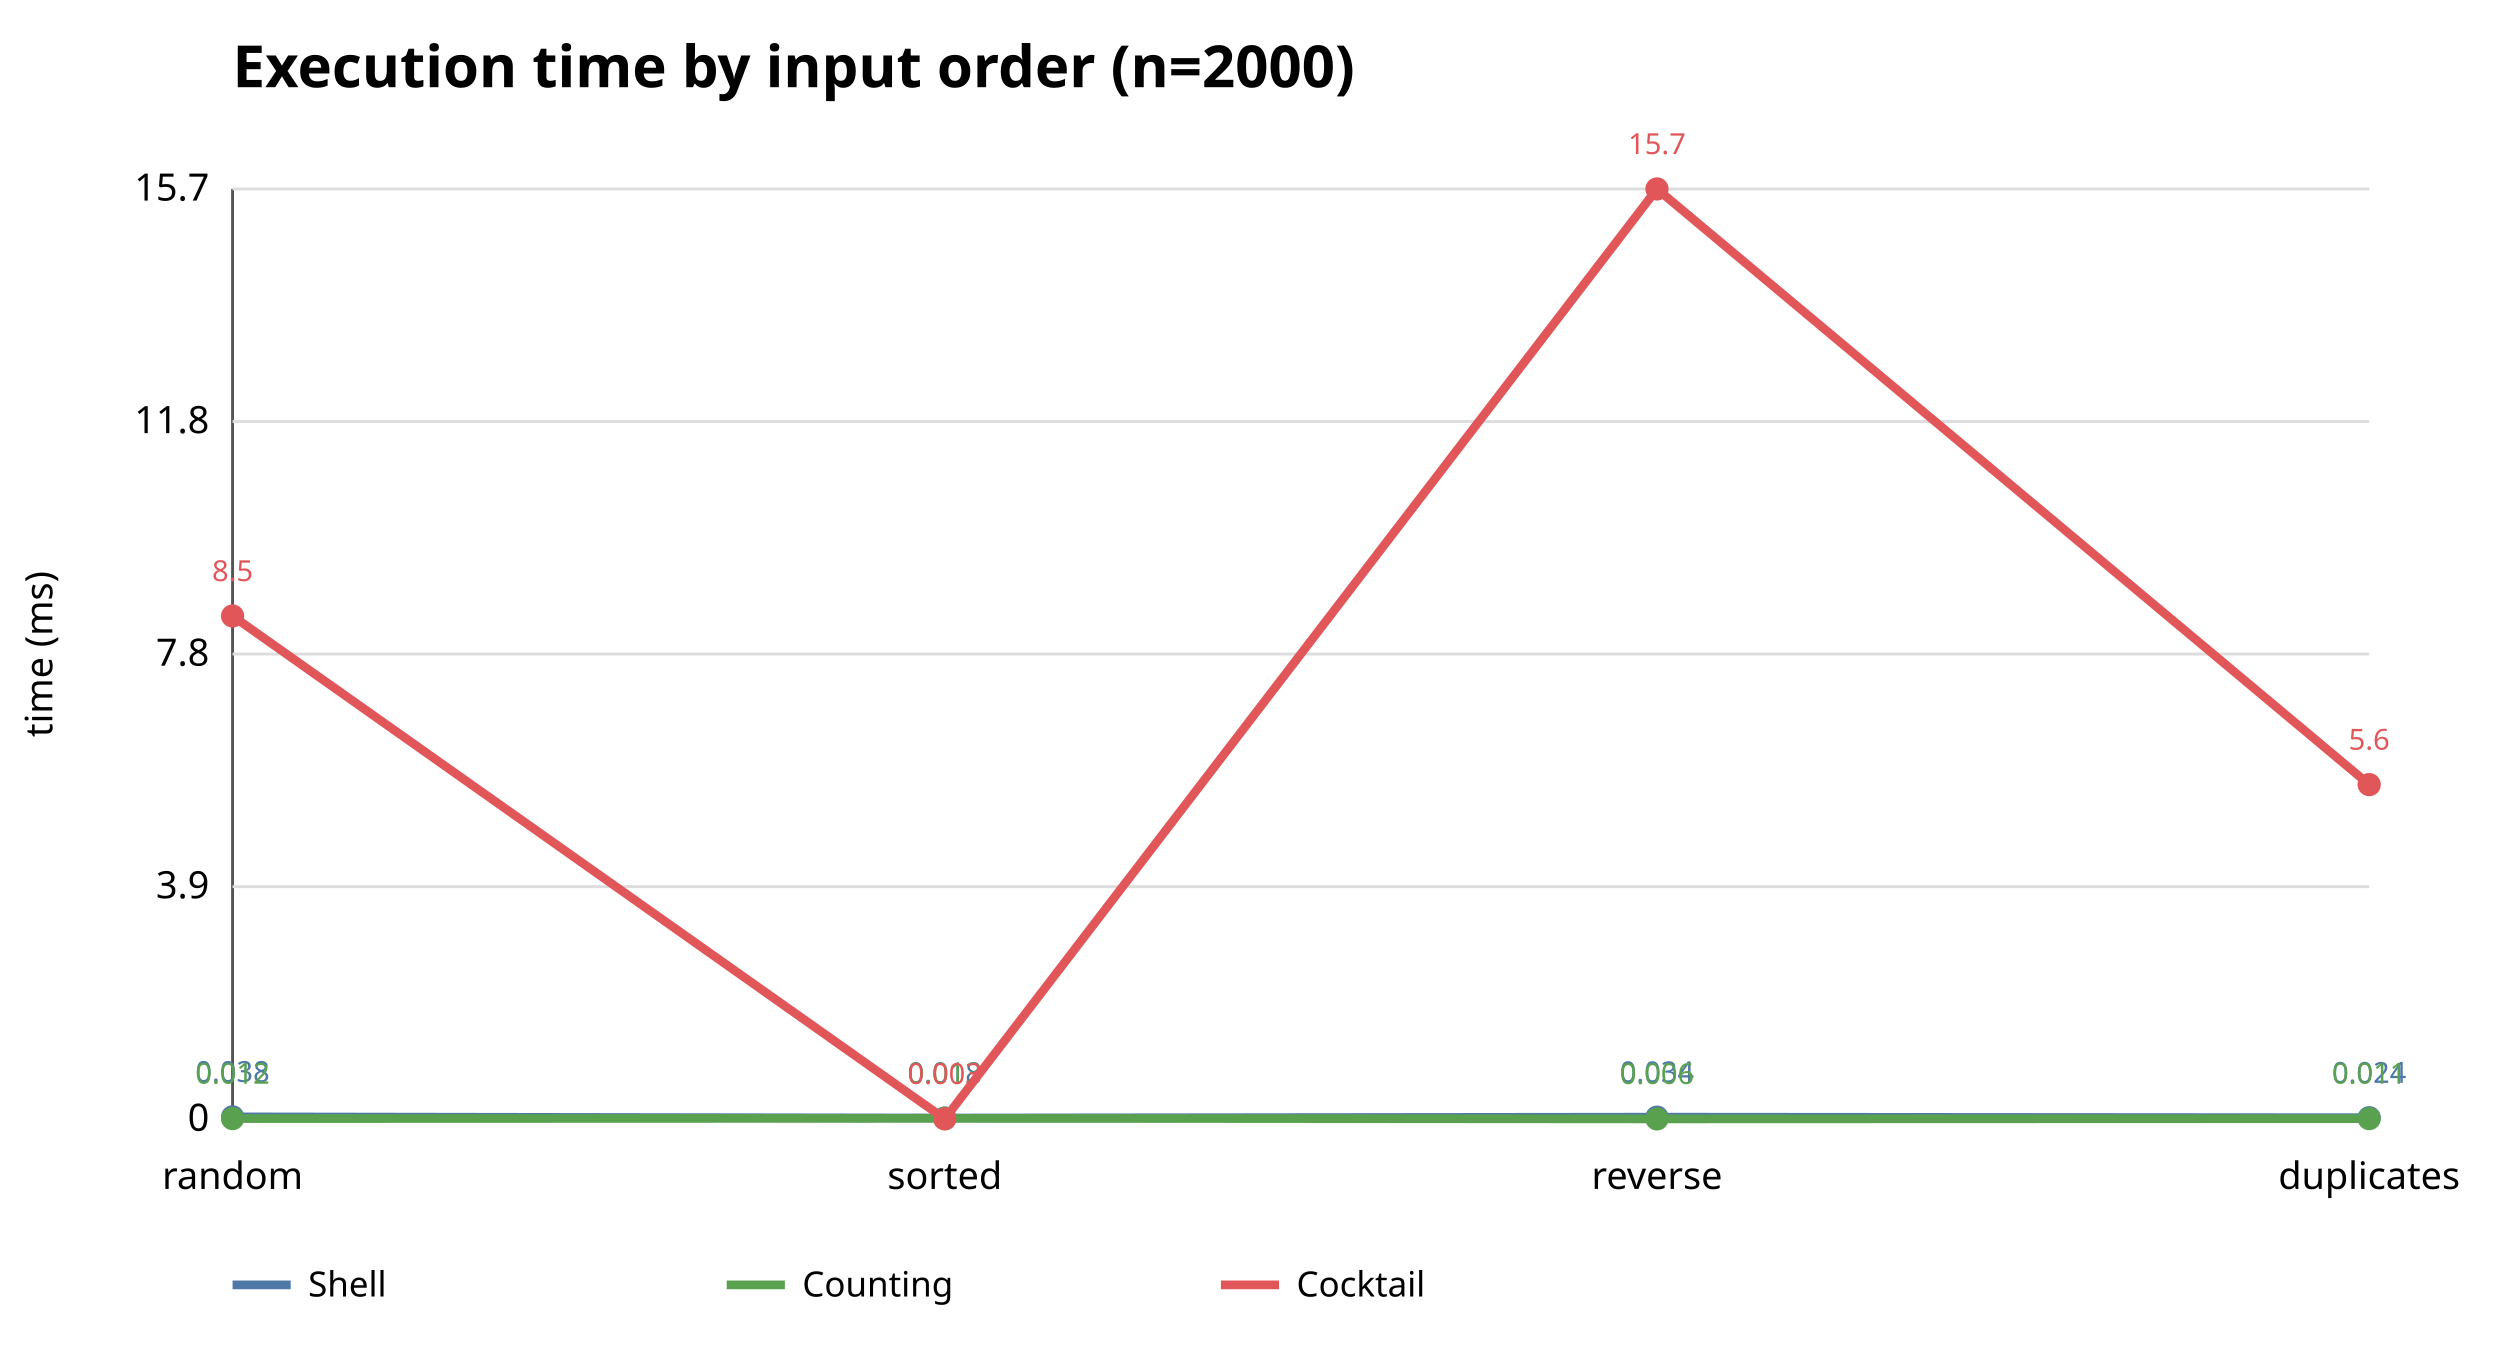
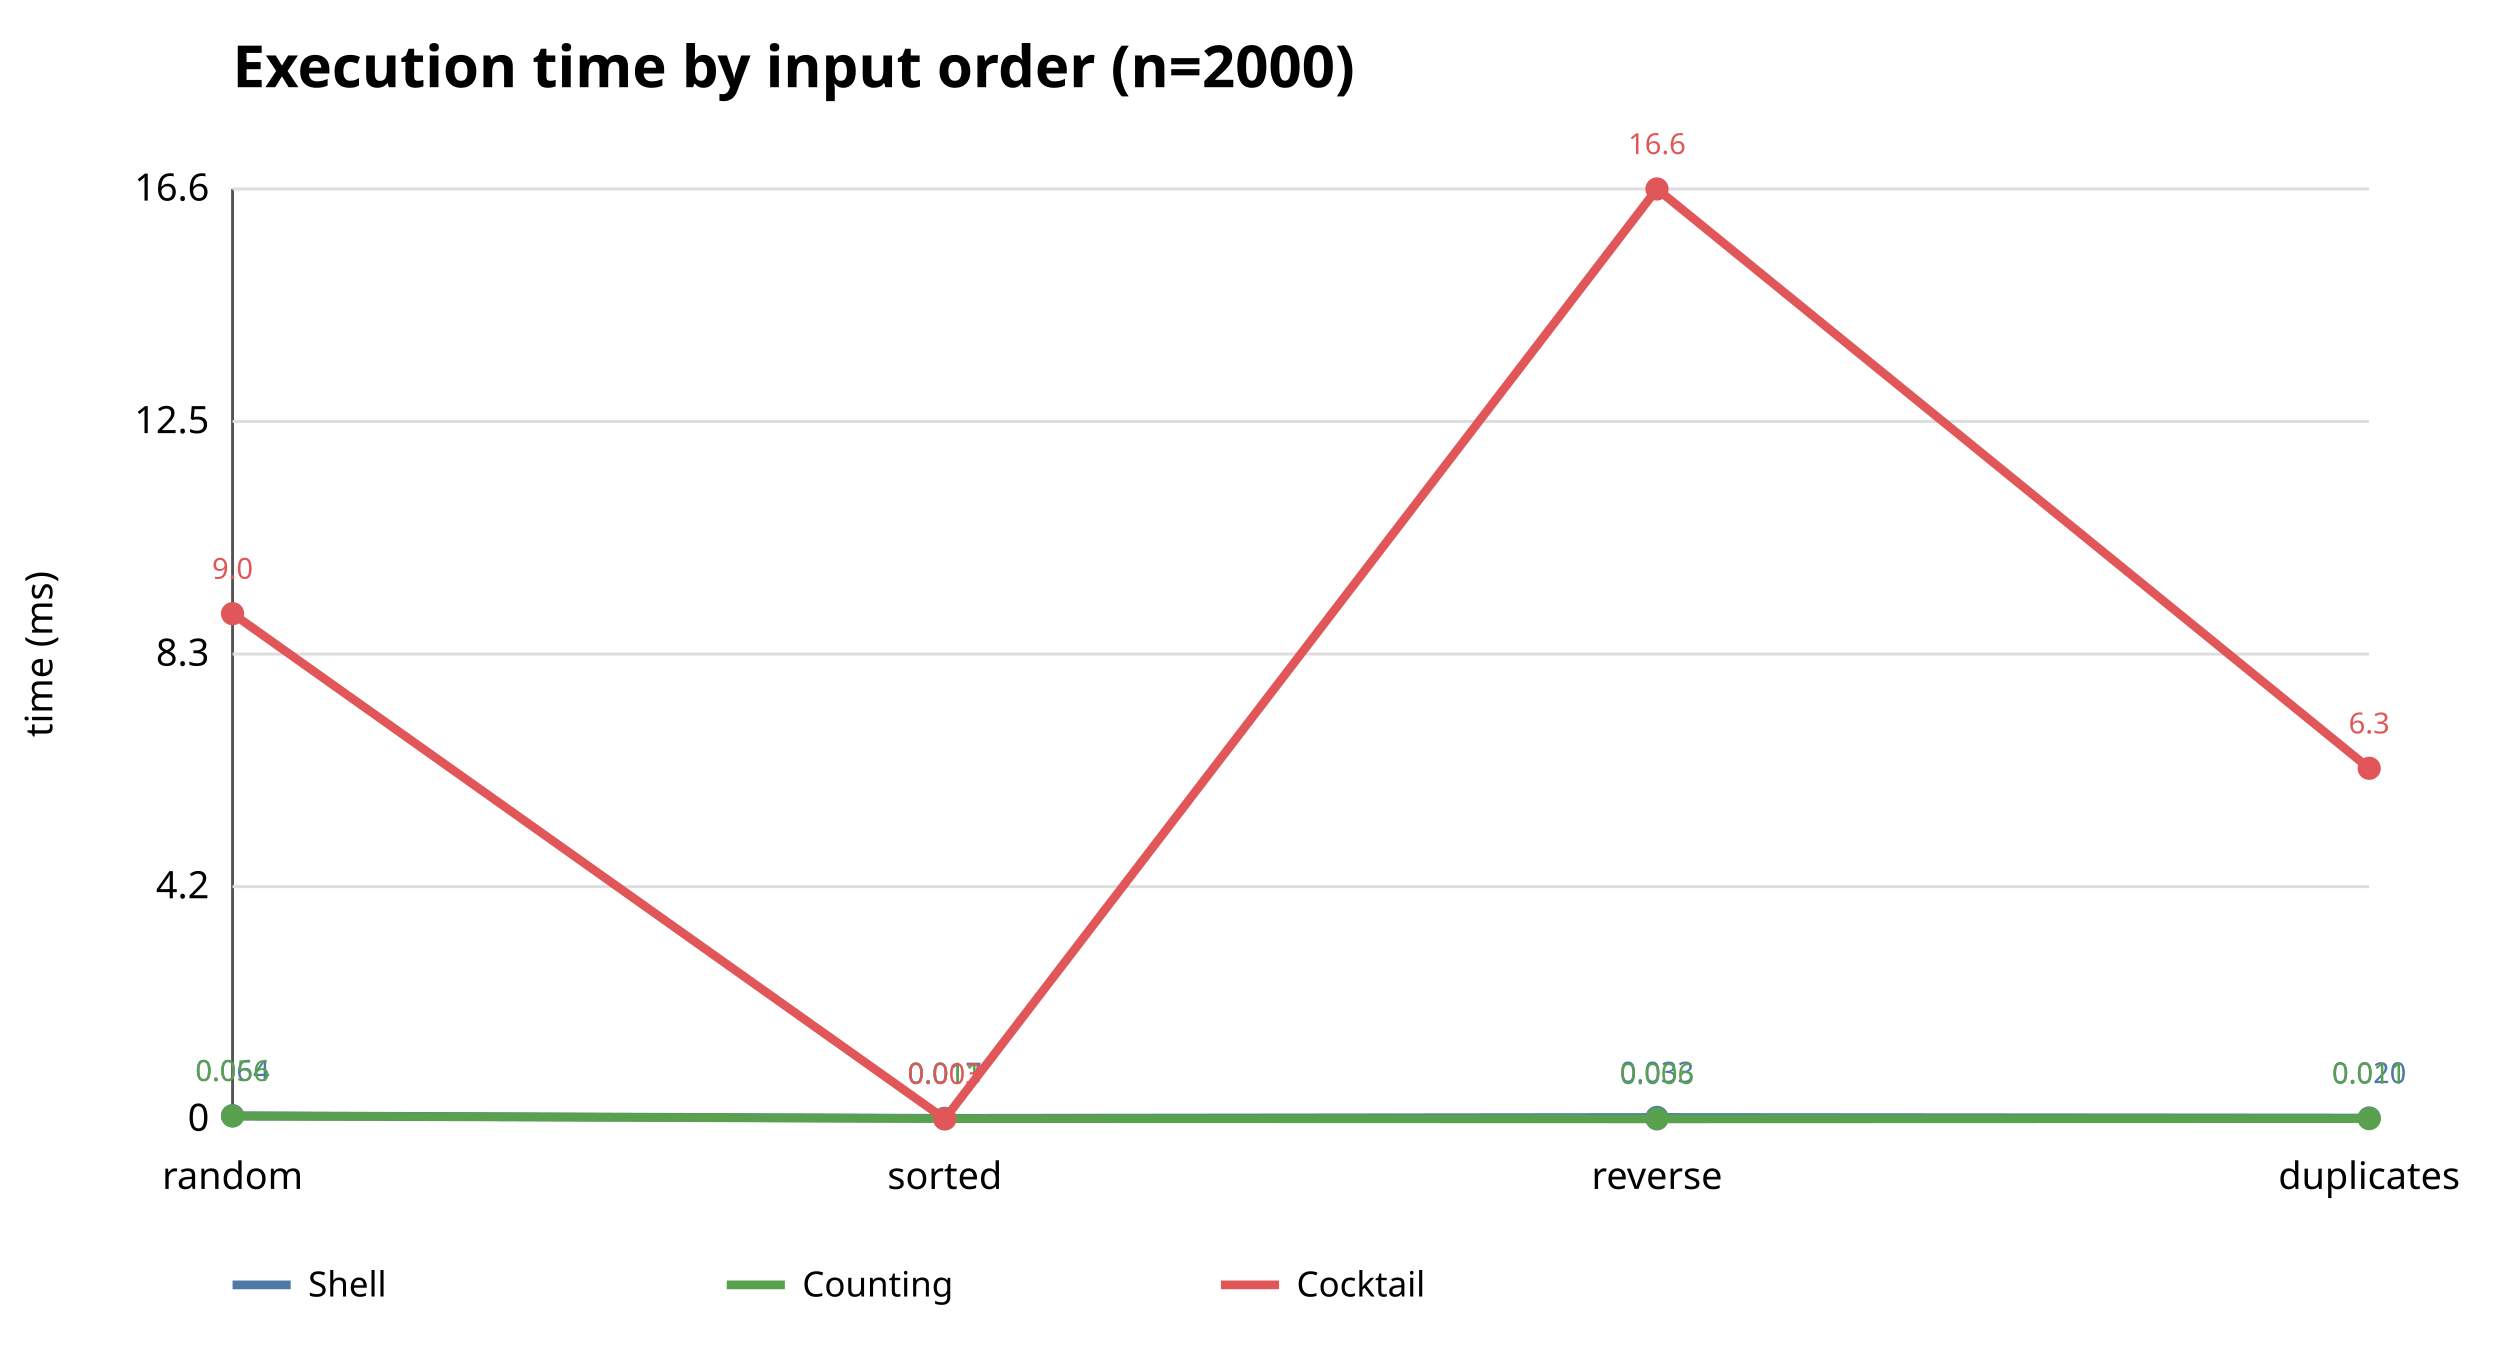
<svg xmlns="http://www.w3.org/2000/svg" viewBox="0 0 860 470">
  <style>text{font:13px sans-serif}.title{font-size:20px;font-weight:bold}.axis{stroke:#555}.grid{stroke:#ddd}.legend{font-size:12px}.point-label{font-size:10px}</style>
  <text class="title" x="80" y="30">Execution time by input order (n=2000)</text>
  <text transform="translate(18 225.0) rotate(-90)" text-anchor="middle">time (ms)</text>
  <line class="axis" x1="80" y1="65" x2="80" y2="385" />
  <line class="axis" x1="80" y1="385" x2="815" y2="385" />
  <line class="grid" x1="80" y1="385.0" x2="815" y2="385.0" />
  <text x="72" y="389.0" text-anchor="end">0</text>
  <line class="grid" x1="80" y1="305.0" x2="815" y2="305.0" />
-   <text x="72" y="309.0" text-anchor="end">3.9</text>
+   <text x="72" y="309.0" text-anchor="end">4.2</text>
  <line class="grid" x1="80" y1="225.0" x2="815" y2="225.0" />
-   <text x="72" y="229.0" text-anchor="end">7.8</text>
+   <text x="72" y="229.0" text-anchor="end">8.3</text>
  <line class="grid" x1="80" y1="145.0" x2="815" y2="145.0" />
-   <text x="72" y="149.0" text-anchor="end">11.8</text>
+   <text x="72" y="149.0" text-anchor="end">12.5</text>
  <line class="grid" x1="80" y1="65.0" x2="815" y2="65.0" />
-   <text x="72" y="69.0" text-anchor="end">15.7</text>
+   <text x="72" y="69.0" text-anchor="end">16.6</text>
  <text x="80.0" y="409" text-anchor="middle">random</text>
  <text x="325.0" y="409" text-anchor="middle">sorted</text>
  <text x="570.0" y="409" text-anchor="middle">reverse</text>
  <text x="815.0" y="409" text-anchor="middle">duplicates</text>
-   <polyline fill="none" stroke="#4e79a7" stroke-width="3" points="80.0,384.2 325.0,384.6 570.0,384.3 815.0,384.5" />
-   <circle cx="80.0" cy="384.2" r="4" fill="#4e79a7" />
-   <text class="point-label" x="80.0" y="372.2" text-anchor="middle" fill="#4e79a7">0.038</text>
-   <circle cx="325.0" cy="384.6" r="4" fill="#4e79a7" />
-   <text class="point-label" x="325.0" y="372.6" text-anchor="middle" fill="#4e79a7">0.018</text>
-   <circle cx="570.0" cy="384.3" r="4" fill="#4e79a7" />
-   <text class="point-label" x="570.0" y="372.3" text-anchor="middle" fill="#4e79a7">0.034</text>
-   <circle cx="815.0" cy="384.5" r="4" fill="#4e79a7" />
-   <text class="point-label" x="815.0" y="372.5" text-anchor="middle" fill="#4e79a7">0.024</text>
-   <polyline fill="none" stroke="#59a14f" stroke-width="3" points="80.0,384.8 325.0,384.7 570.0,384.9 815.0,384.8" />
-   <circle cx="80.0" cy="384.8" r="4" fill="#59a14f" />
-   <text class="point-label" x="80.0" y="372.8" text-anchor="middle" fill="#59a14f">0.012</text>
-   <circle cx="325.0" cy="384.7" r="4" fill="#59a14f" />
-   <text class="point-label" x="325.0" y="372.7" text-anchor="middle" fill="#59a14f">0.013</text>
+   <polyline fill="none" stroke="#4e79a7" stroke-width="3" points="80.0,383.8 325.0,384.7 570.0,384.4 815.0,384.6" />
+   <circle cx="80.0" cy="383.8" r="4" fill="#4e79a7" />
+   <text class="point-label" x="80.0" y="371.8" text-anchor="middle" fill="#4e79a7">0.064</text>
+   <circle cx="325.0" cy="384.7" r="4" fill="#4e79a7" />
+   <text class="point-label" x="325.0" y="372.7" text-anchor="middle" fill="#4e79a7">0.017</text>
+   <circle cx="570.0" cy="384.4" r="4" fill="#4e79a7" />
+   <text class="point-label" x="570.0" y="372.4" text-anchor="middle" fill="#4e79a7">0.033</text>
+   <circle cx="815.0" cy="384.6" r="4" fill="#4e79a7" />
+   <text class="point-label" x="815.0" y="372.6" text-anchor="middle" fill="#4e79a7">0.020</text>
+   <polyline fill="none" stroke="#59a14f" stroke-width="3" points="80.0,383.9 325.0,384.8 570.0,384.9 815.0,384.8" />
+   <circle cx="80.0" cy="383.9" r="4" fill="#59a14f" />
+   <text class="point-label" x="80.0" y="371.9" text-anchor="middle" fill="#59a14f">0.056</text>
+   <circle cx="325.0" cy="384.8" r="4" fill="#59a14f" />
+   <text class="point-label" x="325.0" y="372.8" text-anchor="middle" fill="#59a14f">0.011</text>
  <circle cx="570.0" cy="384.9" r="4" fill="#59a14f" />
  <text class="point-label" x="570.0" y="372.9" text-anchor="middle" fill="#59a14f">0.006</text>
  <circle cx="815.0" cy="384.8" r="4" fill="#59a14f" />
  <text class="point-label" x="815.0" y="372.8" text-anchor="middle" fill="#59a14f">0.011</text>
-   <polyline fill="none" stroke="#e15759" stroke-width="3" points="80.0,211.9 325.0,384.9 570.0,65.0 815.0,269.9" />
-   <circle cx="80.0" cy="211.9" r="4" fill="#e15759" />
-   <text class="point-label" x="80.0" y="199.9" text-anchor="middle" fill="#e15759">8.5</text>
+   <polyline fill="none" stroke="#e15759" stroke-width="3" points="80.0,211.1 325.0,384.9 570.0,65.0 815.0,264.3" />
+   <circle cx="80.0" cy="211.1" r="4" fill="#e15759" />
+   <text class="point-label" x="80.0" y="199.1" text-anchor="middle" fill="#e15759">9.0</text>
  <circle cx="325.0" cy="384.9" r="4" fill="#e15759" />
  <text class="point-label" x="325.0" y="372.9" text-anchor="middle" fill="#e15759">0.003</text>
  <circle cx="570.0" cy="65.0" r="4" fill="#e15759" />
-   <text class="point-label" x="570.0" y="53.0" text-anchor="middle" fill="#e15759">15.7</text>
-   <circle cx="815.0" cy="269.9" r="4" fill="#e15759" />
-   <text class="point-label" x="815.0" y="257.9" text-anchor="middle" fill="#e15759">5.6</text>
+   <text class="point-label" x="570.0" y="53.0" text-anchor="middle" fill="#e15759">16.6</text>
+   <circle cx="815.0" cy="264.3" r="4" fill="#e15759" />
+   <text class="point-label" x="815.0" y="252.3" text-anchor="middle" fill="#e15759">6.3</text>
  <line x1="80" y1="442" x2="100" y2="442" stroke="#4e79a7" stroke-width="3" />
  <text class="legend" x="106" y="446">Shell</text>
  <line x1="250" y1="442" x2="270" y2="442" stroke="#59a14f" stroke-width="3" />
  <text class="legend" x="276" y="446">Counting</text>
  <line x1="420" y1="442" x2="440" y2="442" stroke="#e15759" stroke-width="3" />
  <text class="legend" x="446" y="446">Cocktail</text>
</svg>
